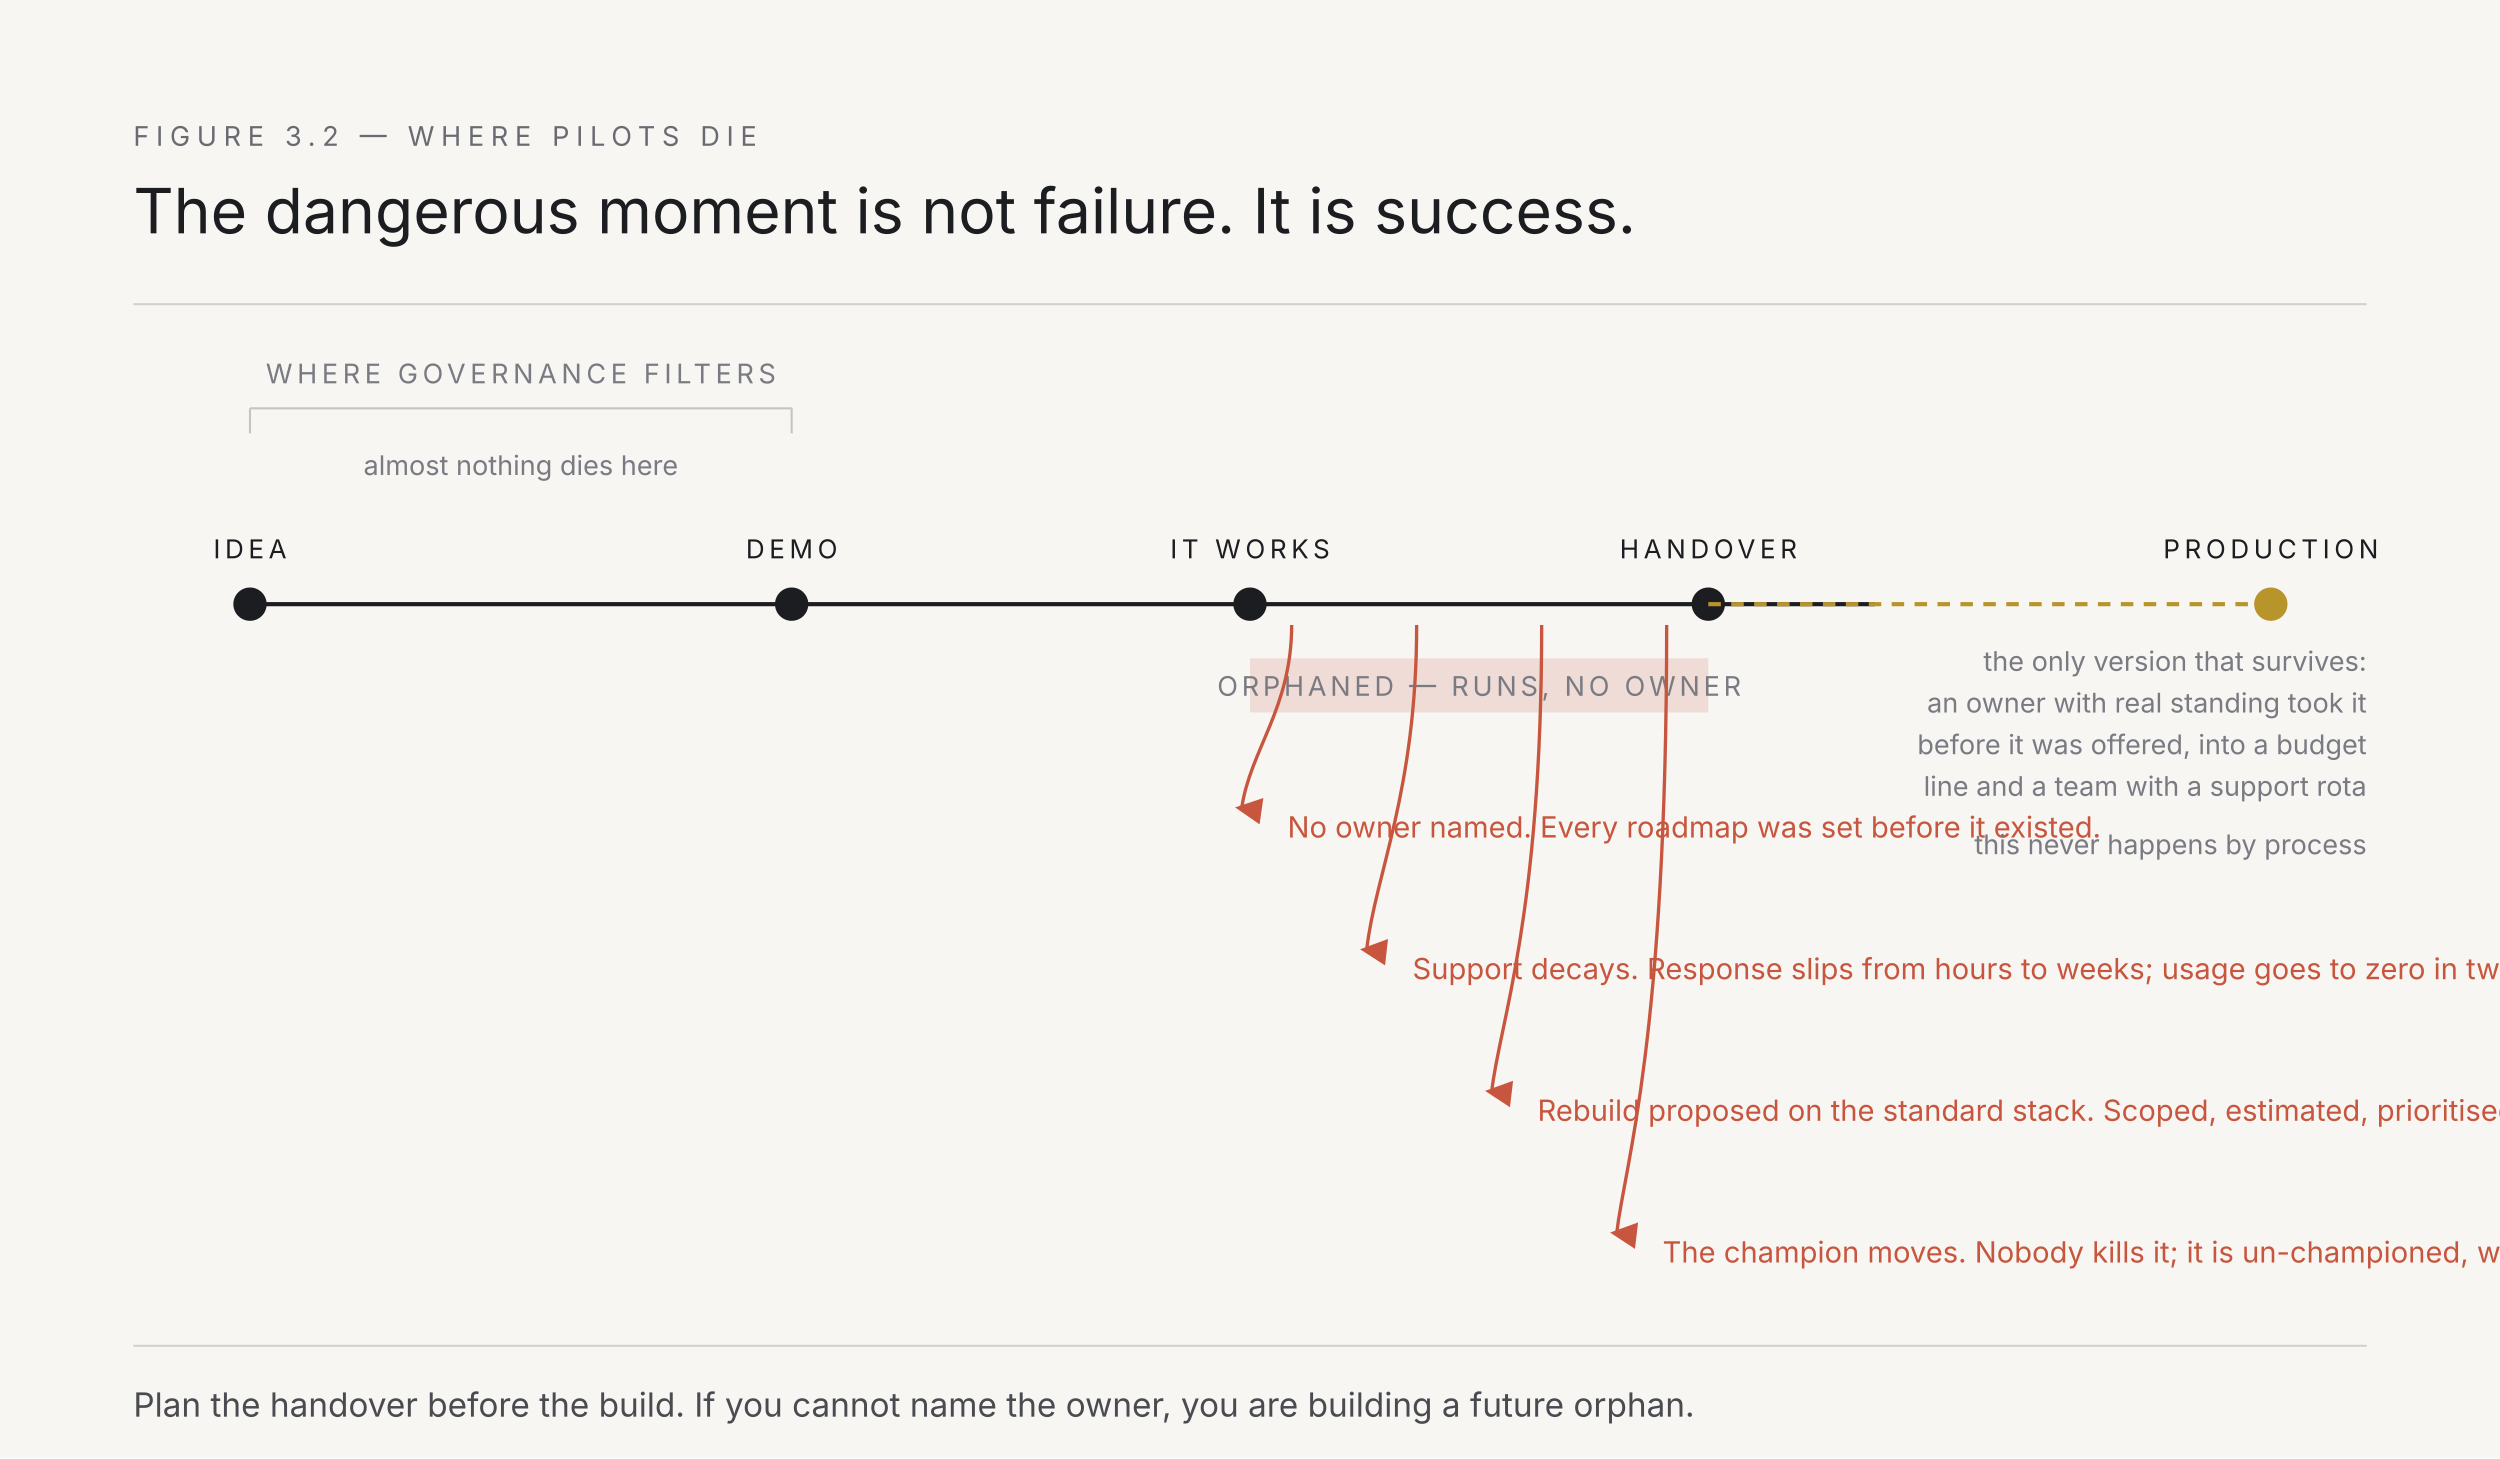
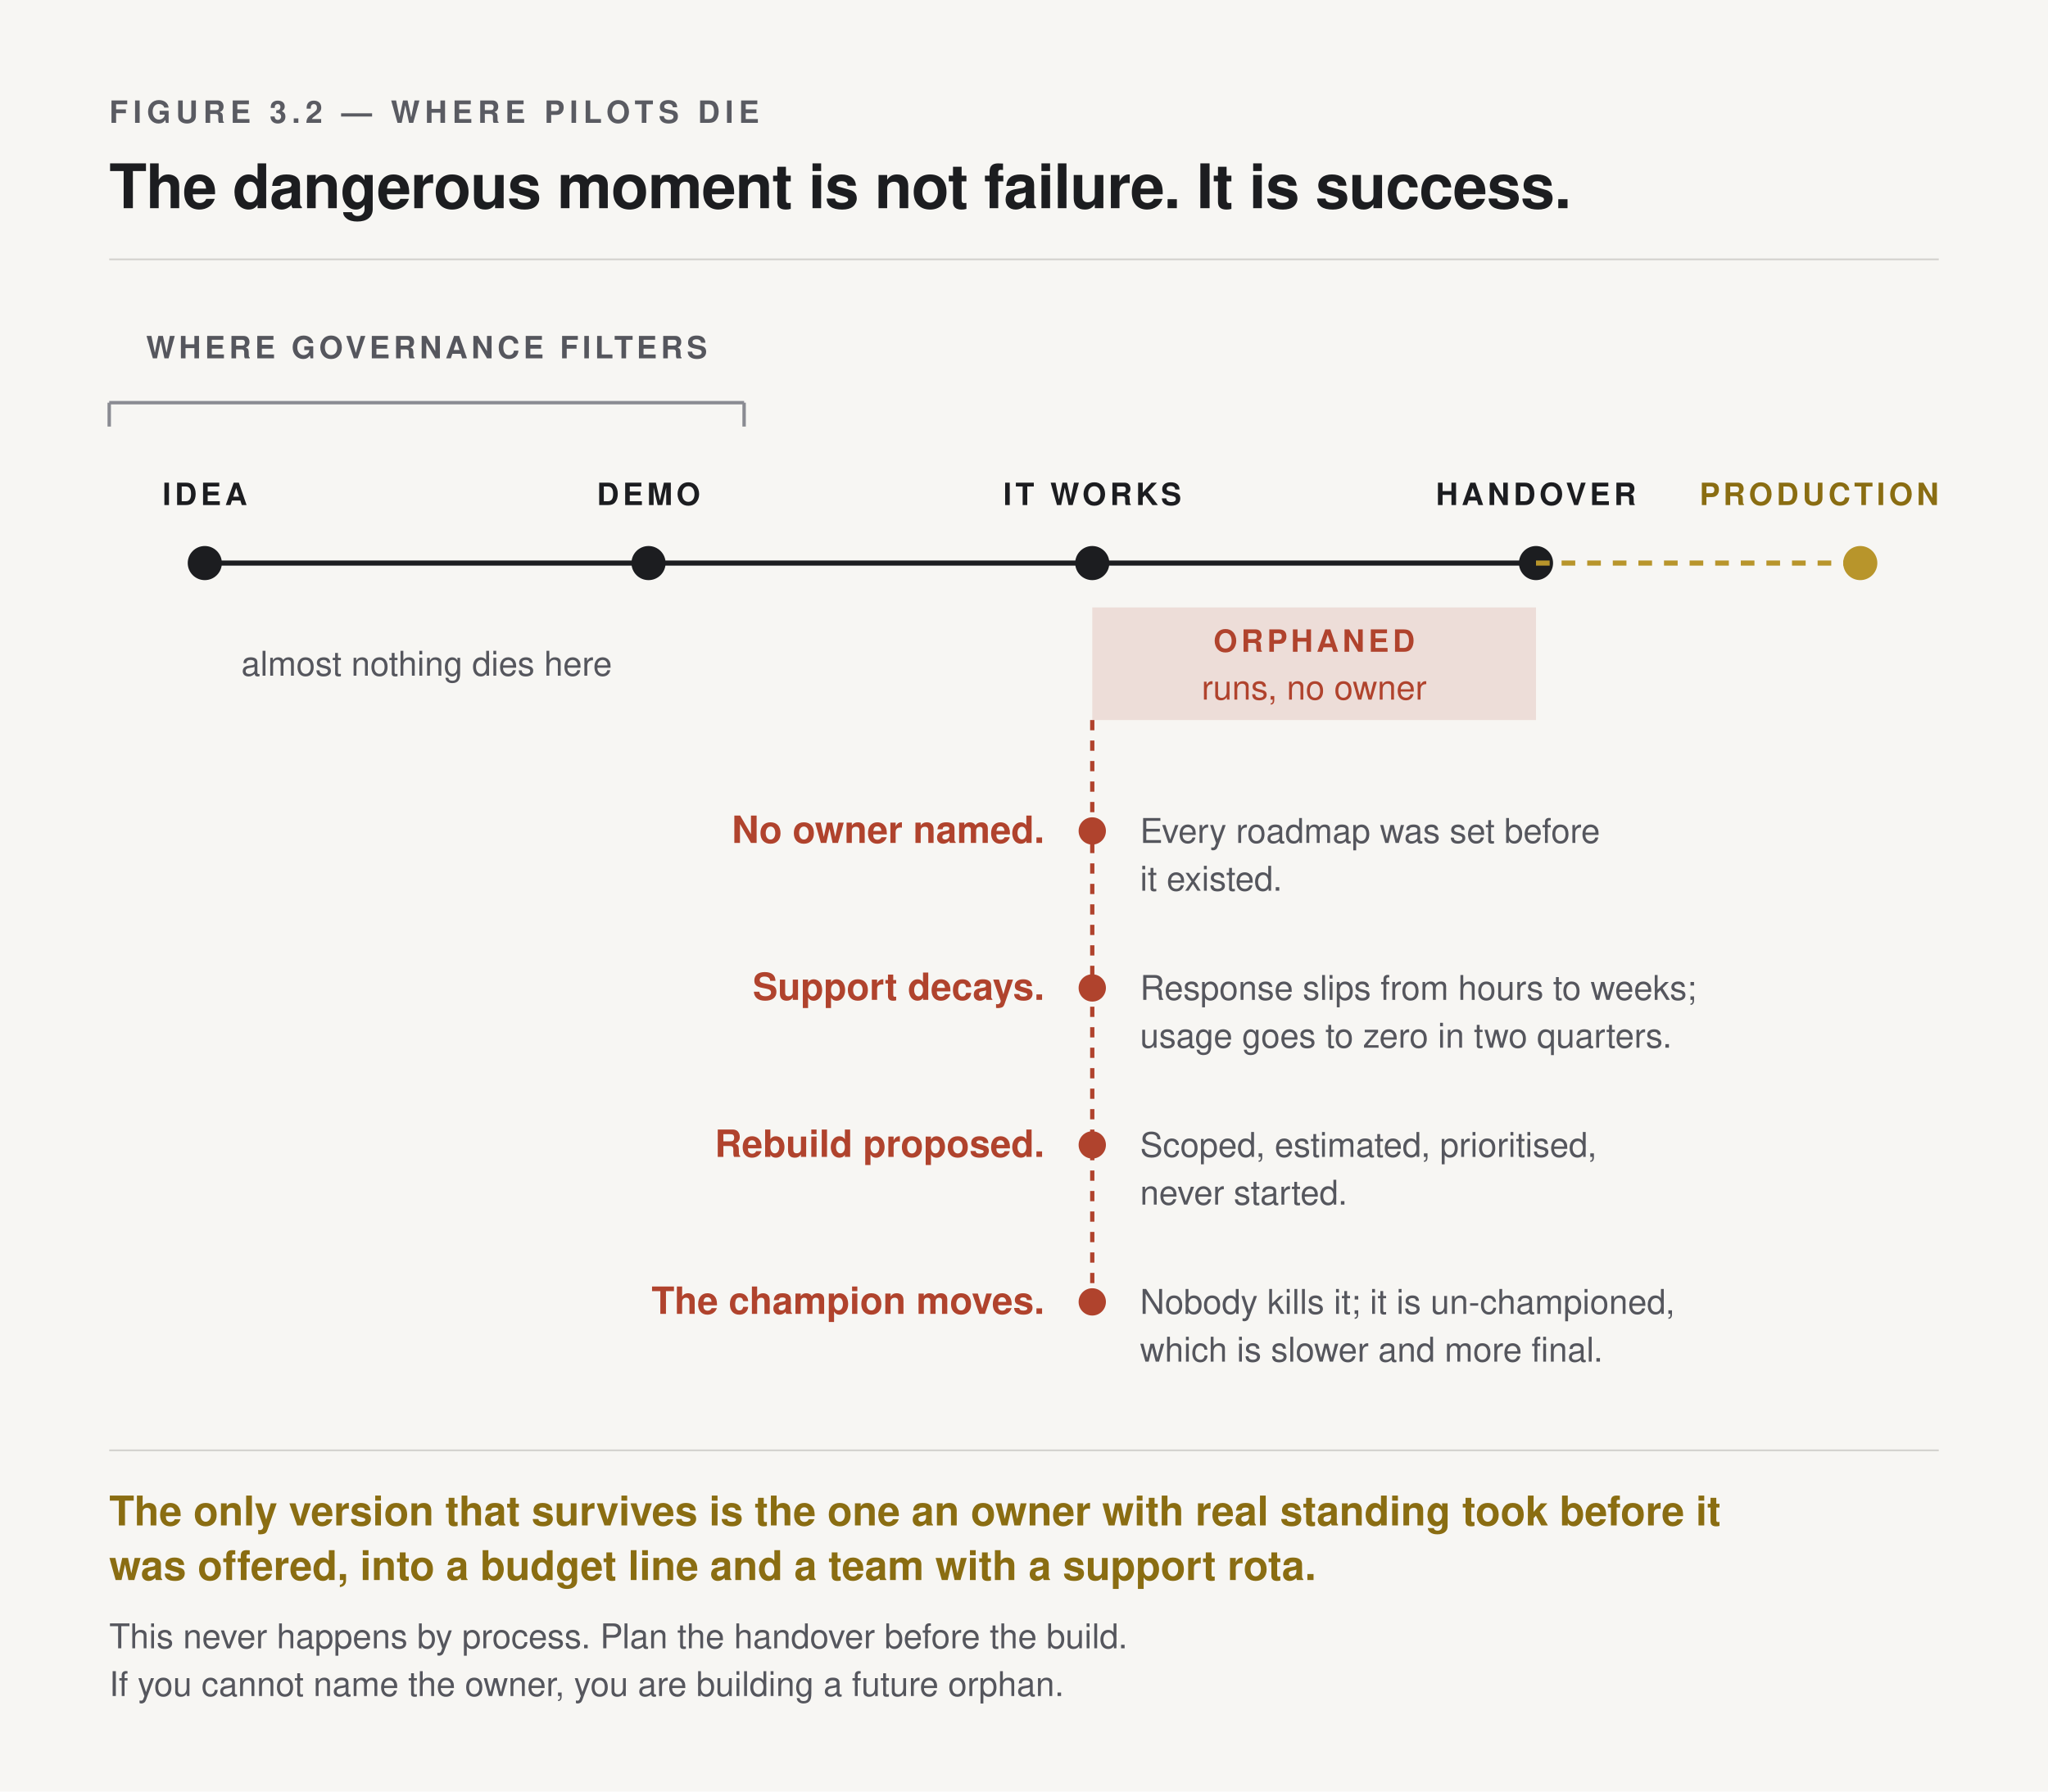
- <svg xmlns="http://www.w3.org/2000/svg" viewBox="0 0 1200 700" width="1200" height="700" role="img" aria-label="Where pilots die inside an incumbent">
+ <svg xmlns="http://www.w3.org/2000/svg" viewBox="0 0 1200 1050" width="1200" height="1050" role="img" aria-label="Where pilots die inside an incumbent">
  <style>
- .t{font-family:'Inter','Helvetica Neue',Helvetica,Arial,sans-serif}
- .kicker{font-size:13px;letter-spacing:3.2px;fill:#6A6B72}
- .h{font-size:30px;fill:#1C1D20}
- .node{font-size:12.5px;letter-spacing:2.2px;fill:#1C1D20}
- .note{font-size:13px;fill:#7A7B82}
- .dead{font-size:14px;fill:#C8553D}
+ text{font-family:'Helvetica Neue',Helvetica,Arial,sans-serif;fill:#1C1D20}
+ .kicker{font-size:18px;letter-spacing:3px;fill:#5A5B62;font-weight:700}
+ .h{font-size:36px;font-weight:700;letter-spacing:-.4px}
+ .cap{font-size:18px;letter-spacing:2.2px;font-weight:700}
+ .lab{font-size:24px;font-weight:700}
+ .body{font-size:22px}
+ .mut{font-size:20px;fill:#55565D}
+ .note{font-size:19px;fill:#55565D}
+ .red{fill:#B0432D}
+ .gold{fill:#8A6D12}
+ .inv{fill:#F7F6F3}
+ .mid{text-anchor:middle}
+ .end{text-anchor:end}
</style>
-   <rect width="1200" height="700" fill="#F7F6F3" />
-   <text class="t kicker" x="64" y="70">FIGURE 3.2 — WHERE PILOTS DIE</text>
-   <text class="t h" x="64" y="112">The dangerous moment is not failure. It is success.</text>
-   <line x1="64" y1="146" x2="1136" y2="146" stroke="#D2D1CD" />
-   <line x1="120" y1="196" x2="380" y2="196" stroke="#C5C4C0" />
-   <line x1="120" y1="196" x2="120" y2="208" stroke="#C5C4C0" />
-   <line x1="380" y1="196" x2="380" y2="208" stroke="#C5C4C0" />
-   <text class="t note" x="250" y="184" text-anchor="middle" font-size="12" letter-spacing="2.2" fill="#6A6B72">WHERE GOVERNANCE FILTERS</text>
-   <text class="t note" x="250" y="228" text-anchor="middle" font-size="12" fill="#8A8B92">almost nothing dies here</text>
-   <line x1="120" y1="290" x2="900" y2="290" stroke="#1C1D20" stroke-width="2" />
-   <g fill="#1C1D20">
-     <circle cx="120" cy="290" r="8" />
-     <circle cx="380" cy="290" r="8" />
-     <circle cx="600" cy="290" r="8" />
-     <circle cx="820" cy="290" r="8" />
+   <rect width="1200" height="1050" fill="#F7F6F3" />
+   <text class="kicker" x="64" y="72">FIGURE 3.2 — WHERE PILOTS DIE</text>
+   <text class="h" x="64" y="122">The dangerous moment is not failure. It is success.</text>
+   <line x1="64" y1="152" x2="1136" y2="152" stroke="#D2D1CD" />
+   <g transform="translate(0,0)">
+     <line x1="64" y1="236" x2="436" y2="236" stroke="#8A8B92" stroke-width="2" />
+     <line x1="64" y1="236" x2="64" y2="250" stroke="#8A8B92" stroke-width="2" />
+     <line x1="436" y1="236" x2="436" y2="250" stroke="#8A8B92" stroke-width="2" />
+     <text class="cap mid" x="250" y="210" style="fill:#55565D">WHERE GOVERNANCE FILTERS</text>
+     <text class="mut mid" x="250" y="396">almost nothing dies here</text>
+     <line x1="120" y1="330" x2="900" y2="330" stroke="#1C1D20" stroke-width="3" />
+     <circle cx="120" cy="330" r="10" fill="#1C1D20" />
+     <text class="cap mid" x="120" y="296">IDEA</text>
+     <circle cx="380" cy="330" r="10" fill="#1C1D20" />
+     <text class="cap mid" x="380" y="296">DEMO</text>
+     <circle cx="640" cy="330" r="10" fill="#1C1D20" />
+     <text class="cap mid" x="640" y="296">IT WORKS</text>
+     <circle cx="900" cy="330" r="10" fill="#1C1D20" />
+     <text class="cap mid" x="900" y="296">HANDOVER</text>
+     <line x1="900" y1="330" x2="1090" y2="330" stroke="#B8952B" stroke-width="3" stroke-dasharray="8 7" />
+     <circle cx="1090" cy="330" r="10" fill="#B8952B" />
+     <text class="cap gold end" x="1136" y="296">PRODUCTION</text>
+     <rect x="640" y="356" width="260" height="66" fill="#B0432D" opacity="0.14" />
+     <text class="cap red mid" x="770" y="382">ORPHANED</text>
+     <text class="mut red mid" x="770" y="410">runs, no owner</text>
+     <line x1="640" y1="422" x2="640" y2="760" stroke="#B0432D" stroke-width="2.5" stroke-dasharray="6 6" />
+     <circle cx="640" cy="487" r="8" fill="#B0432D" />
+     <text class="lab red end" x="612" y="494" style="font-size:22px">No owner named.</text>
+     <text class="mut" x="668" y="494">Every roadmap was set before</text>
+     <text class="mut" x="668" y="522">it existed.</text>
+     <circle cx="640" cy="579" r="8" fill="#B0432D" />
+     <text class="lab red end" x="612" y="586" style="font-size:22px">Support decays.</text>
+     <text class="mut" x="668" y="586">Response slips from hours to weeks;</text>
+     <text class="mut" x="668" y="614">usage goes to zero in two quarters.</text>
+     <circle cx="640" cy="671" r="8" fill="#B0432D" />
+     <text class="lab red end" x="612" y="678" style="font-size:22px">Rebuild proposed.</text>
+     <text class="mut" x="668" y="678">Scoped, estimated, prioritised,</text>
+     <text class="mut" x="668" y="706">never started.</text>
+     <circle cx="640" cy="763" r="8" fill="#B0432D" />
+     <text class="lab red end" x="612" y="770" style="font-size:22px">The champion moves.</text>
+     <text class="mut" x="668" y="770">Nobody kills it; it is un-championed,</text>
+     <text class="mut" x="668" y="798">which is slower and more final.</text>
+     <line x1="64" y1="850" x2="1136" y2="850" stroke="#D2D1CD" />
+     <text class="lab gold" x="64" y="894">The only version that survives is the one an owner with real standing took before it</text>
+     <text class="lab gold" x="64" y="926">was offered, into a budget line and a team with a support rota.</text>
+     <text class="mut" x="64" y="966">This never happens by process. Plan the handover before the build.</text>
+     <text class="mut" x="64" y="994">If you cannot name the owner, you are building a future orphan.</text>
  </g>
-   <text class="t node" x="120" y="268" text-anchor="middle">IDEA</text>
-   <text class="t node" x="380" y="268" text-anchor="middle">DEMO</text>
-   <text class="t node" x="600" y="268" text-anchor="middle">IT WORKS</text>
-   <text class="t node" x="820" y="268" text-anchor="middle">HANDOVER</text>
-   <rect x="600" y="316" width="220" height="26" fill="#C8553D" opacity="0.16" />
-   <text class="t note" x="710" y="334" text-anchor="middle" font-size="11.5" letter-spacing="1.8" fill="#C8553D">ORPHANED — RUNS, NO OWNER</text>
-   <defs>
-     <marker id="d" markerWidth="8" markerHeight="8" refX="4" refY="6" orient="auto">
-       <path d="M0,0 L8,0 L4,8 z" fill="#C8553D" />
-     </marker>
-   </defs>
-   <g stroke="#C8553D" stroke-width="1.6" fill="none" marker-end="url(#d)">
-     <path d="M620 300 C 620 340 600 360 596 388" />
-     <path d="M680 300 C 680 380 660 420 656 456" />
-     <path d="M740 300 C 740 440 720 490 716 524" />
-     <path d="M800 300 C 800 500 780 558 776 592" />
-   </g>
-   <text class="t dead" x="618" y="402">No owner named. Every roadmap was set before it existed.</text>
-   <text class="t dead" x="678" y="470">Support decays. Response slips from hours to weeks; usage goes to zero in two quarters.</text>
-   <text class="t dead" x="738" y="538">Rebuild proposed on the standard stack. Scoped, estimated, prioritised — never started.</text>
-   <text class="t dead" x="798" y="606">The champion moves. Nobody kills it; it is un-championed, which is slower and more final.</text>
-   <path d="M820 290 L 1090 290" stroke="#B8952B" stroke-width="2" stroke-dasharray="6 5" />
-   <circle cx="1090" cy="290" r="8" fill="#B8952B" />
-   <text class="t node" x="1090" y="268" text-anchor="middle" fill="#B8952B">PRODUCTION</text>
-   <text class="t note" x="1136" y="322" text-anchor="end" fill="#B8952B" font-size="12.5">the only version that survives:</text>
-   <text class="t note" x="1136" y="342" text-anchor="end" fill="#7A7B82" font-size="12.5">an owner with real standing took it</text>
-   <text class="t note" x="1136" y="362" text-anchor="end" fill="#7A7B82" font-size="12.5">before it was offered, into a budget</text>
-   <text class="t note" x="1136" y="382" text-anchor="end" fill="#7A7B82" font-size="12.5">line and a team with a support rota</text>
-   <text class="t note" x="1136" y="410" text-anchor="end" fill="#7A7B82" font-size="12">this never happens by process</text>
-   <line x1="64" y1="646" x2="1136" y2="646" stroke="#D2D1CD" />
-   <text class="t" x="64" y="680" font-size="16" fill="#4A4B50">Plan the handover before the build. If you cannot name the owner, you are building a future orphan.</text>
</svg>
